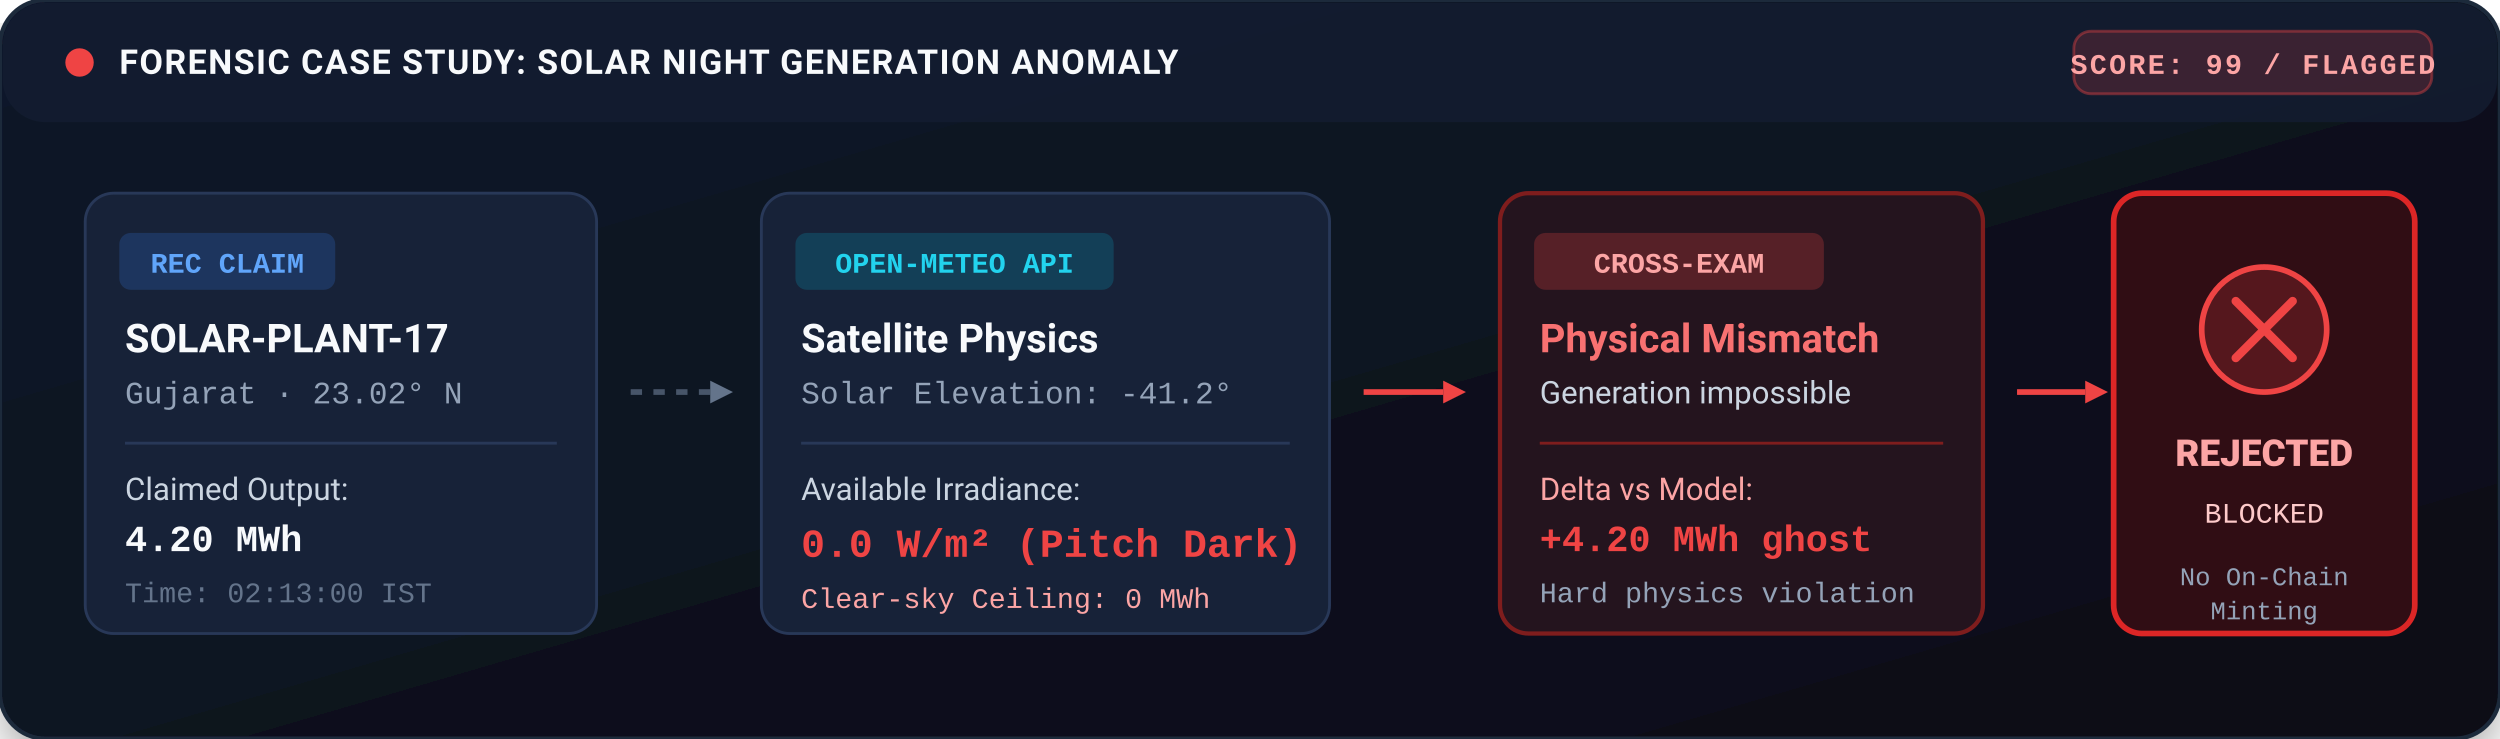
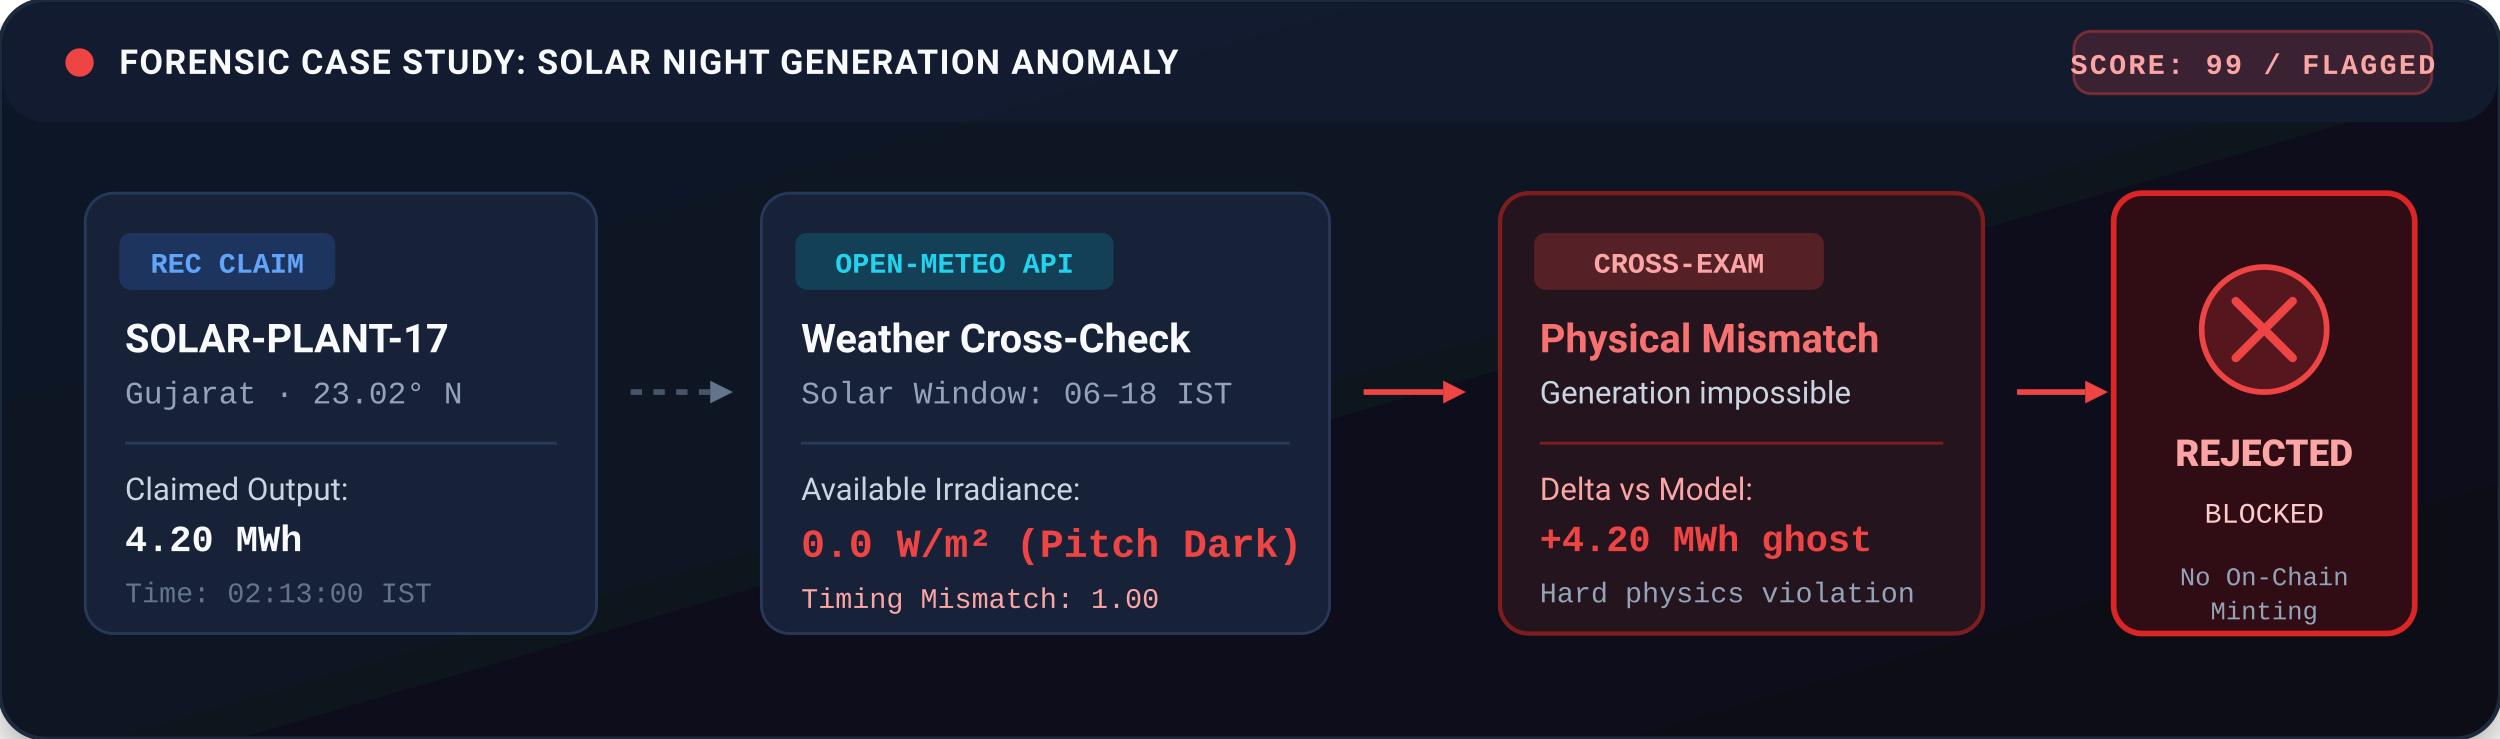
<svg xmlns="http://www.w3.org/2000/svg" viewBox="0 0 880 260" width="100%" height="100%">
  <defs>
    <linearGradient id="cardGrad" x1="0%" y1="0%" x2="100%" y2="100%">
      <stop offset="0%" stop-color="#0f172a" />
      <stop offset="100%" stop-color="#090d16" />
    </linearGradient>
    <linearGradient id="redGlow" x1="0%" y1="0%" x2="100%" y2="0%">
      <stop offset="0%" stop-color="#ef4444" />
      <stop offset="100%" stop-color="#b91c1c" />
    </linearGradient>
    <linearGradient id="emeraldGrad" x1="0%" y1="0%" x2="100%" y2="0%">
      <stop offset="0%" stop-color="#10b981" />
      <stop offset="100%" stop-color="#059669" />
    </linearGradient>
    <filter id="shadow" x="-5%" y="-5%" width="110%" height="115%">
      <feDropShadow dx="0" dy="8" stdDeviation="12" flood-color="#000000" flood-opacity="0.5" />
    </filter>
  </defs>
  <style>
    .mono { font-family: 'SFMono-Regular', Consolas, 'Liberation Mono', Menlo, monospace; }
    .sans { font-family: -apple-system, BlinkMacSystemFont, 'Segoe UI', Roboto, Helvetica, Arial, sans-serif; }
  </style>
  <rect width="880" height="260" rx="16" fill="url(#cardGrad)" stroke="#1e293b" stroke-width="1.5" filter="url(#shadow)" />
  <rect x="1" y="1" width="878" height="42" rx="15" fill="#131d31" fill-opacity="0.8" />
  <circle cx="28" cy="22" r="5" fill="#ef4444" />
  <text x="42" y="26" fill="#f8fafc" font-size="12" font-weight="600" class="sans" letter-spacing="0.5">FORENSIC CASE STUDY: SOLAR NIGHT GENERATION ANOMALY</text>
  <rect x="730" y="11" width="126" height="22" rx="6" fill="#ef4444" fill-opacity="0.18" stroke="#ef4444" stroke-opacity="0.4" />
  <text x="793" y="26" fill="#fca5a5" font-size="10" font-weight="700" class="mono" text-anchor="middle" letter-spacing="0.8">SCORE: 99 / FLAGGED</text>
  <g transform="translate(30, 68)">
    <rect width="180" height="155" rx="10" fill="#172238" stroke="#283858" stroke-width="1" />
    <rect x="12" y="14" width="76" height="20" rx="4" fill="#3b82f6" fill-opacity="0.2" />
    <text x="50" y="28" fill="#60a5fa" font-size="10" font-weight="600" class="mono" text-anchor="middle">REC CLAIM</text>
    <text x="14" y="56" fill="#f8fafc" font-size="14" font-weight="700" class="sans">SOLAR-PLANT-17</text>
    <text x="14" y="74" fill="#94a3b8" font-size="11" class="mono">Gujarat · 23.02° N</text>
    <line x1="14" y1="88" x2="166" y2="88" stroke="#283858" stroke-width="1" />
    <text x="14" y="108" fill="#cbd5e1" font-size="11" class="sans">Claimed Output:</text>
    <text x="14" y="126" fill="#f8fafc" font-size="13" font-weight="700" class="mono">4.20 MWh</text>
    <text x="14" y="144" fill="#64748b" font-size="10" class="mono">Time: 02:13:00 IST</text>
  </g>
  <g transform="translate(222, 138)">
    <line x1="0" y1="0" x2="28" y2="0" stroke="#475569" stroke-width="2" stroke-dasharray="4,4" />
    <polygon points="28,-4 36,0 28,4" fill="#64748b" />
  </g>
  <g transform="translate(268, 68)">
    <rect width="200" height="155" rx="10" fill="#172238" stroke="#283858" stroke-width="1" />
    <rect x="12" y="14" width="112" height="20" rx="4" fill="#06b6d4" fill-opacity="0.2" />
    <text x="68" y="28" fill="#22d3ee" font-size="10" font-weight="600" class="mono" text-anchor="middle">OPEN-METEO API</text>
-     <text x="14" y="56" fill="#f8fafc" font-size="14" font-weight="700" class="sans">Satellite Physics</text>
-     <text x="14" y="74" fill="#94a3b8" font-size="11" class="mono">Solar Elevation: -41.2°</text>
+     <text x="14" y="56" fill="#f8fafc" font-size="14" font-weight="700" class="sans">Weather Cross-Check</text>
+     <text x="14" y="74" fill="#94a3b8" font-size="11" class="mono">Solar Window: 06–18 IST</text>
    <line x1="14" y1="88" x2="186" y2="88" stroke="#283858" stroke-width="1" />
    <text x="14" y="108" fill="#cbd5e1" font-size="11" class="sans">Available Irradiance:</text>
    <text x="14" y="128" fill="#ef4444" font-size="14" font-weight="700" class="mono">0.0 W/m² (Pitch Dark)</text>
-     <text x="14" y="146" fill="#fca5a5" font-size="10" class="mono">Clear-sky Ceiling: 0 MWh</text>
+     <text x="14" y="146" fill="#fca5a5" font-size="10" class="mono">Timing Mismatch: 1.00</text>
  </g>
  <g transform="translate(480, 138)">
    <line x1="0" y1="0" x2="28" y2="0" stroke="#ef4444" stroke-width="2" />
    <polygon points="28,-4 36,0 28,4" fill="#ef4444" />
  </g>
  <g transform="translate(528, 68)">
    <rect width="170" height="155" rx="10" fill="#24141e" stroke="#7f1d1d" stroke-width="1.5" />
    <rect x="12" y="14" width="102" height="20" rx="4" fill="#ef4444" fill-opacity="0.25" />
    <text x="63" y="28" fill="#fca5a5" font-size="10" font-weight="700" class="mono" text-anchor="middle">CROSS-EXAM</text>
    <text x="14" y="56" fill="#f87171" font-size="14" font-weight="700" class="sans">Physical Mismatch</text>
    <text x="14" y="74" fill="#cbd5e1" font-size="11" class="sans">Generation impossible</text>
    <line x1="14" y1="88" x2="156" y2="88" stroke="#7f1d1d" stroke-width="1" />
    <text x="14" y="108" fill="#fca5a5" font-size="11" class="sans">Delta vs Model:</text>
    <text x="14" y="126" fill="#ef4444" font-size="13" font-weight="700" class="mono">+4.20 MWh ghost</text>
    <text x="14" y="144" fill="#94a3b8" font-size="10" class="mono">Hard physics violation</text>
  </g>
  <g transform="translate(710, 138)">
    <line x1="0" y1="0" x2="24" y2="0" stroke="#ef4444" stroke-width="2" />
    <polygon points="24,-4 32,0 24,4" fill="#ef4444" />
  </g>
  <g transform="translate(744, 68)">
    <rect width="106" height="155" rx="10" fill="#300d14" stroke="#dc2626" stroke-width="2" />
    <circle cx="53" cy="48" r="22" fill="#ef4444" fill-opacity="0.2" stroke="#ef4444" stroke-width="2" />
    <path d="M43 38 L63 58 M63 38 L43 58" stroke="#ef4444" stroke-width="3" stroke-linecap="round" />
    <text x="53" y="96" fill="#fca5a5" font-size="13" font-weight="800" class="sans" text-anchor="middle">REJECTED</text>
    <text x="53" y="116" fill="#fecaca" font-size="10" class="mono" text-anchor="middle">BLOCKED</text>
    <text x="53" y="138" fill="#94a3b8" font-size="9" class="mono" text-anchor="middle">No On-Chain</text>
    <text x="53" y="150" fill="#94a3b8" font-size="9" class="mono" text-anchor="middle">Minting</text>
  </g>
</svg>
